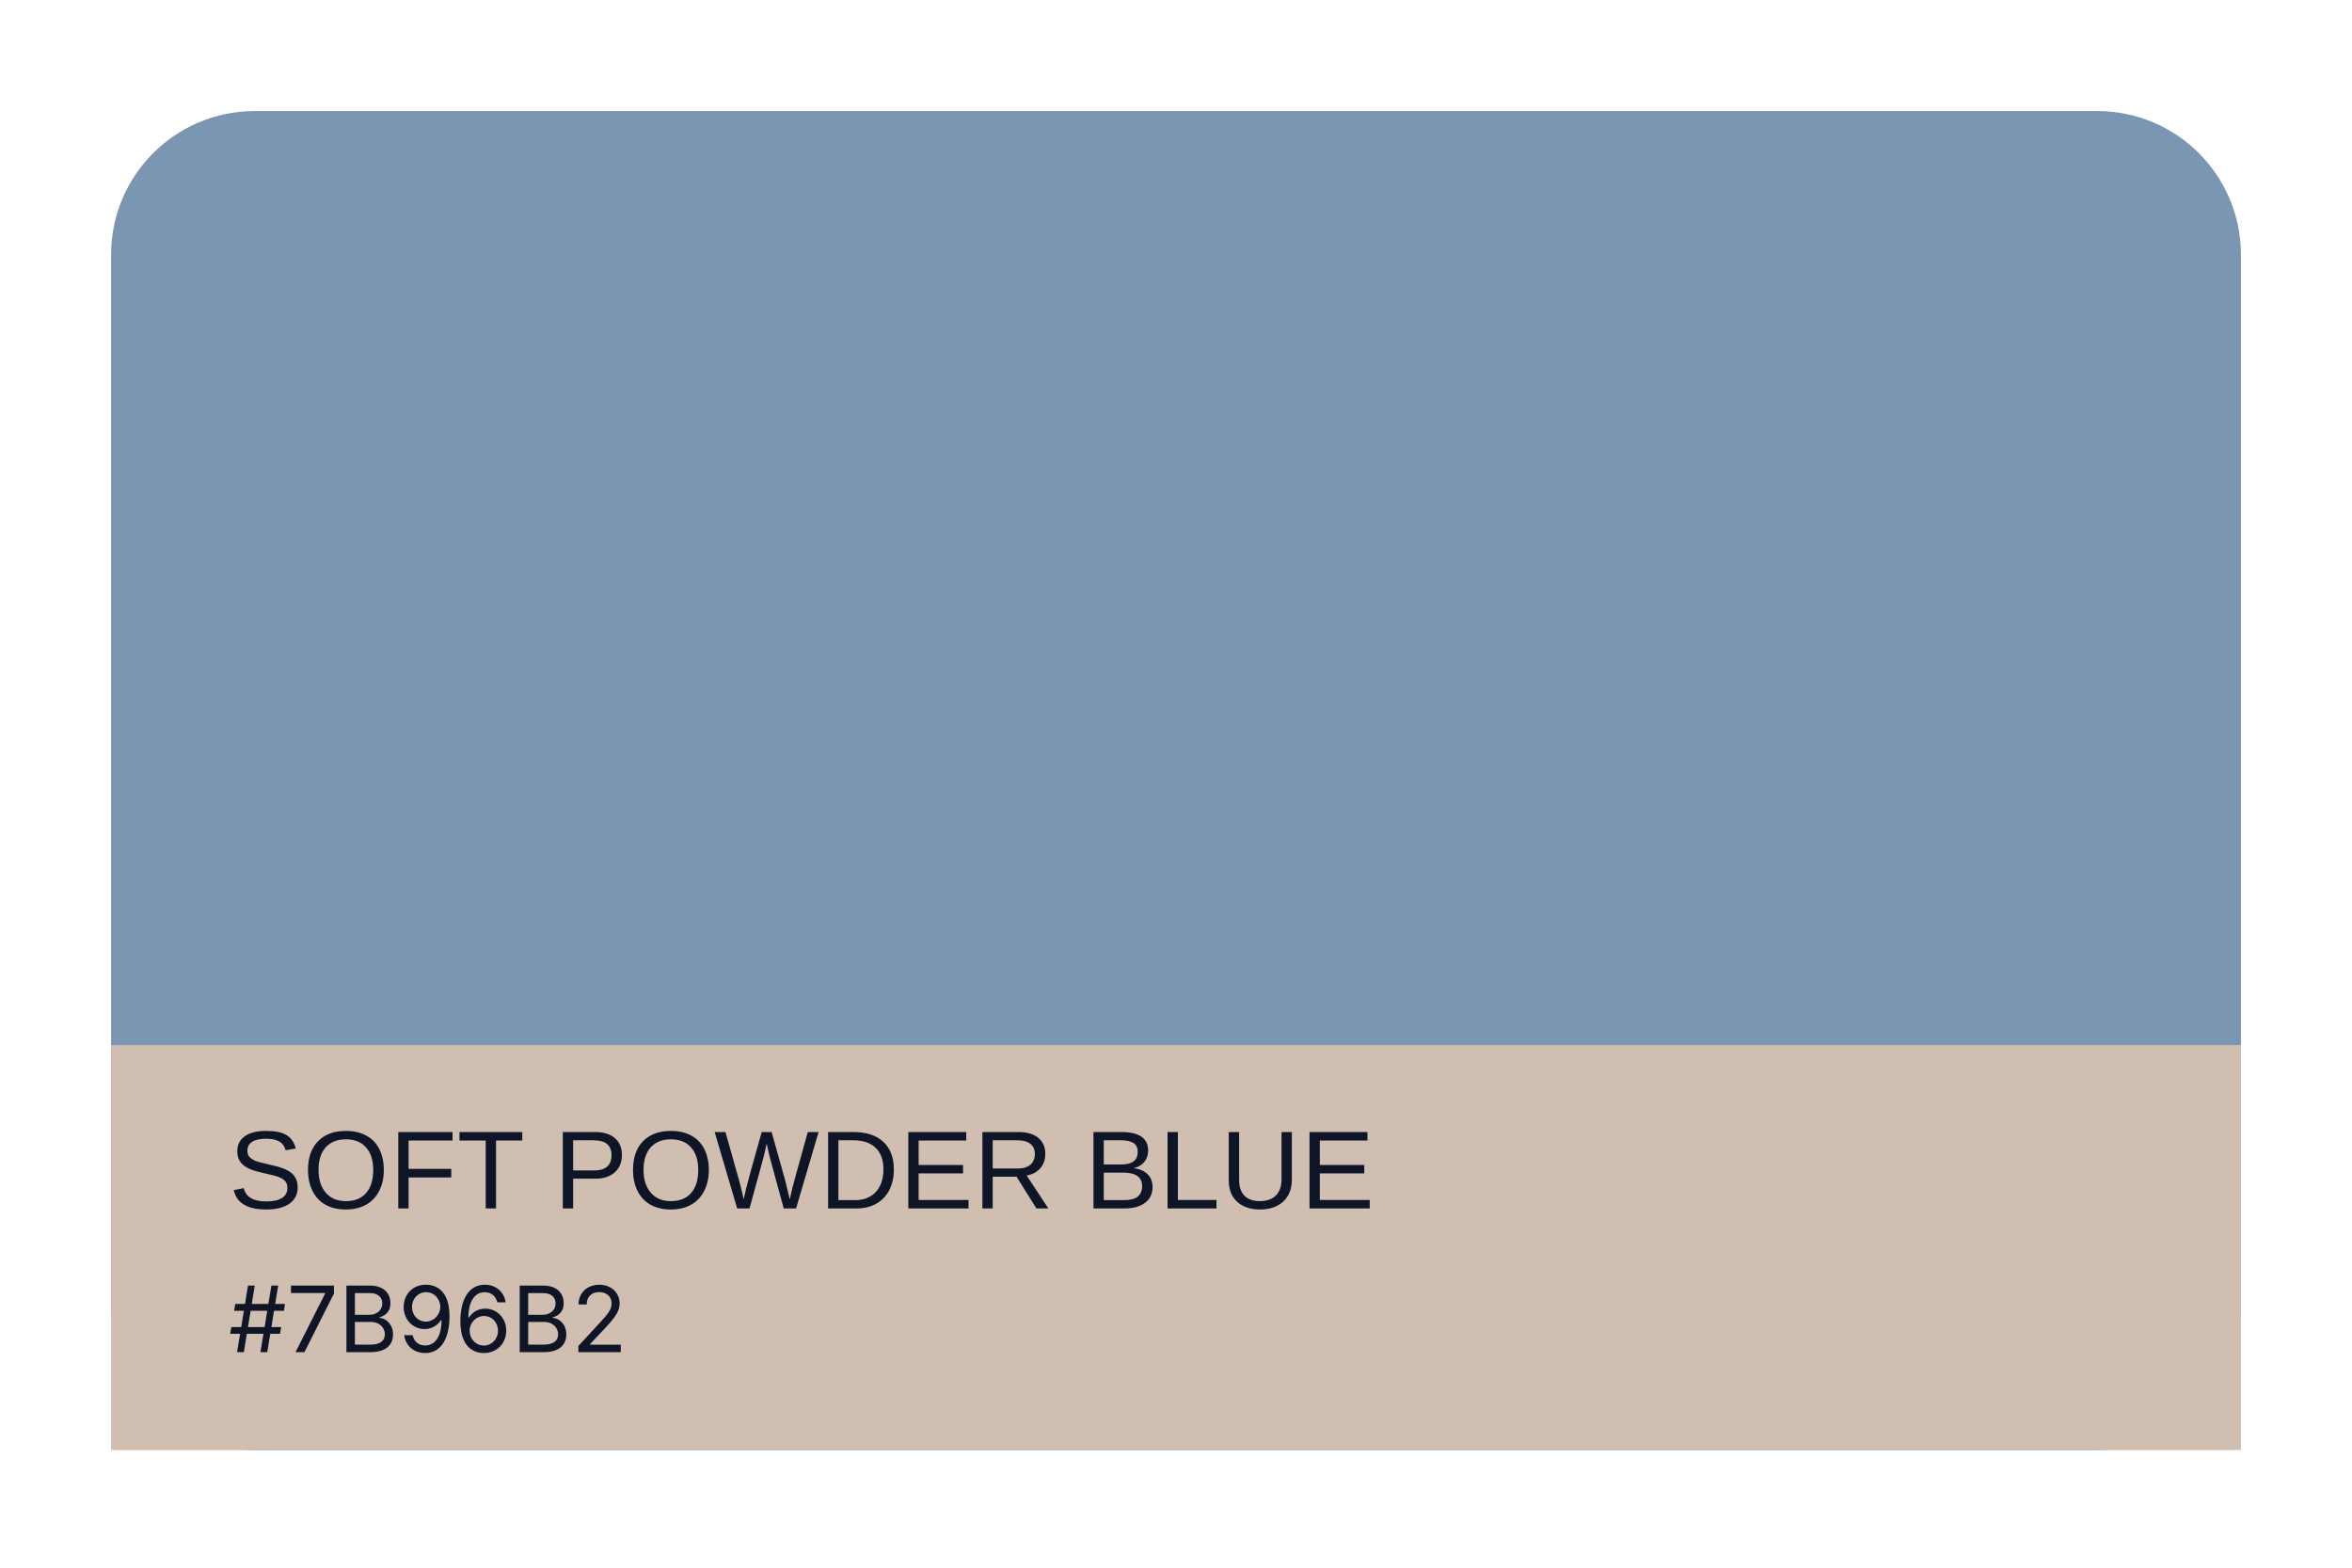
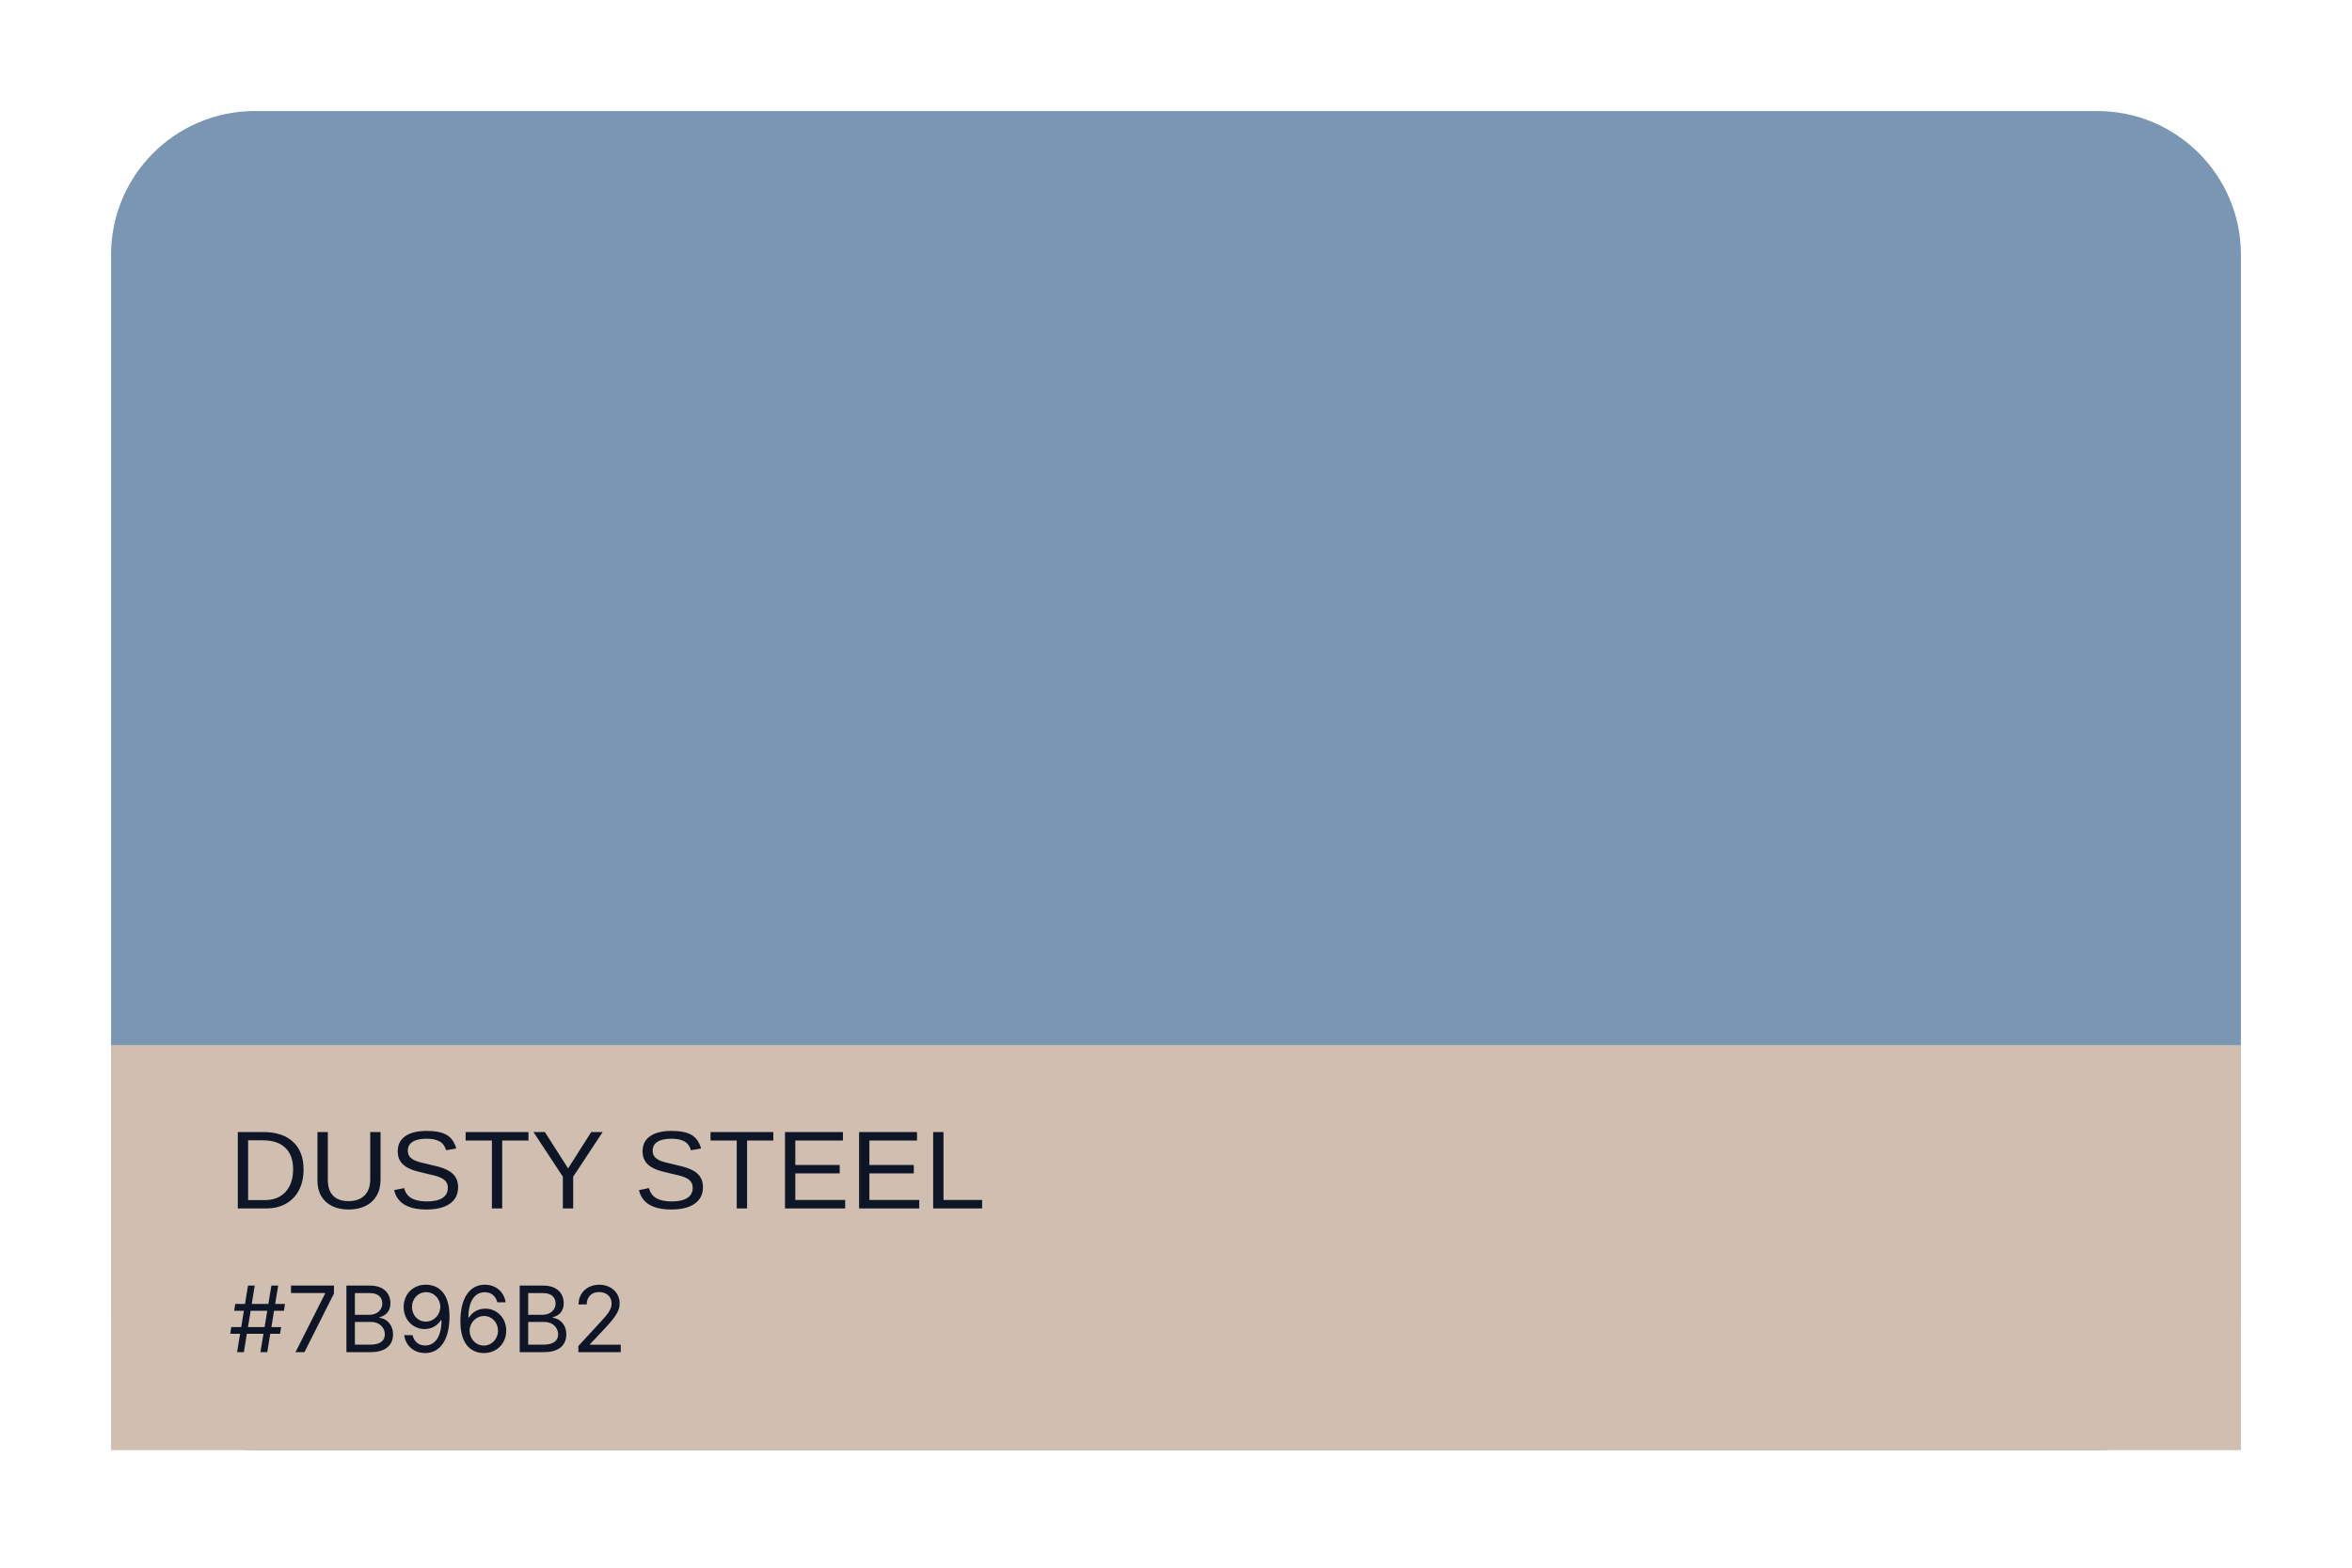
<svg xmlns="http://www.w3.org/2000/svg" width="720" height="480" viewBox="0 0 720 480" role="img" aria-label="LuxSync graphic">
  <defs>
    <linearGradient id="n" x1="0" y1="0" x2="1" y2="1">
      <stop stop-color="#0D1526" />
      <stop offset="1" stop-color="#090E1B" />
    </linearGradient>
    <linearGradient id="m" x1="0" y1="0" x2="1" y2="1">
      <stop stop-color="#FFF2EA" />
      <stop offset=".18" stop-color="#EAC8B9" />
      <stop offset=".42" stop-color="#D6B0A0" />
      <stop offset=".64" stop-color="#9C675C" />
      <stop offset=".82" stop-color="#F2D6C8" />
      <stop offset="1" stop-color="#7D4E49" />
    </linearGradient>
    <linearGradient id="b" x1="0" y1="0" x2="1" y2="1">
      <stop stop-color="#F4FAFF" />
      <stop offset=".45" stop-color="#D7E8FF" />
      <stop offset="1" stop-color="#7B96B2" />
    </linearGradient>
    <radialGradient id="w">
      <stop stop-color="#F9E3D7" stop-opacity=".95" />
      <stop offset=".45" stop-color="#E7A27D" stop-opacity=".45" />
      <stop offset="1" stop-color="#E7A27D" stop-opacity="0" />
    </radialGradient>
    <filter id="g" x="-70%" y="-70%" width="240%" height="240%">
      <feGaussianBlur stdDeviation="13" result="q" />
      <feMerge>
        <feMergeNode in="q" />
        <feMergeNode in="SourceGraphic" />
      </feMerge>
    </filter>
  </defs>
  <rect x="34" y="34" width="652" height="410" rx="44" fill="#7B96B2" />
  <rect x="34" y="320" width="652" height="124" fill="#D0BEB0" />
-   <text x="70" y="370" font-family="Manrope,Arial,sans-serif" font-size="34" fill="#0D1526">SOFT POWDER BLUE</text>
+   <text x="70" y="370" font-family="Manrope,Arial,sans-serif" font-size="34" fill="#0D1526">DUSTY STEEL</text>
  <text x="70" y="414" font-family="Inter,Arial,sans-serif" font-size="28" fill="#0D1526">#7B96B2</text>
</svg>
